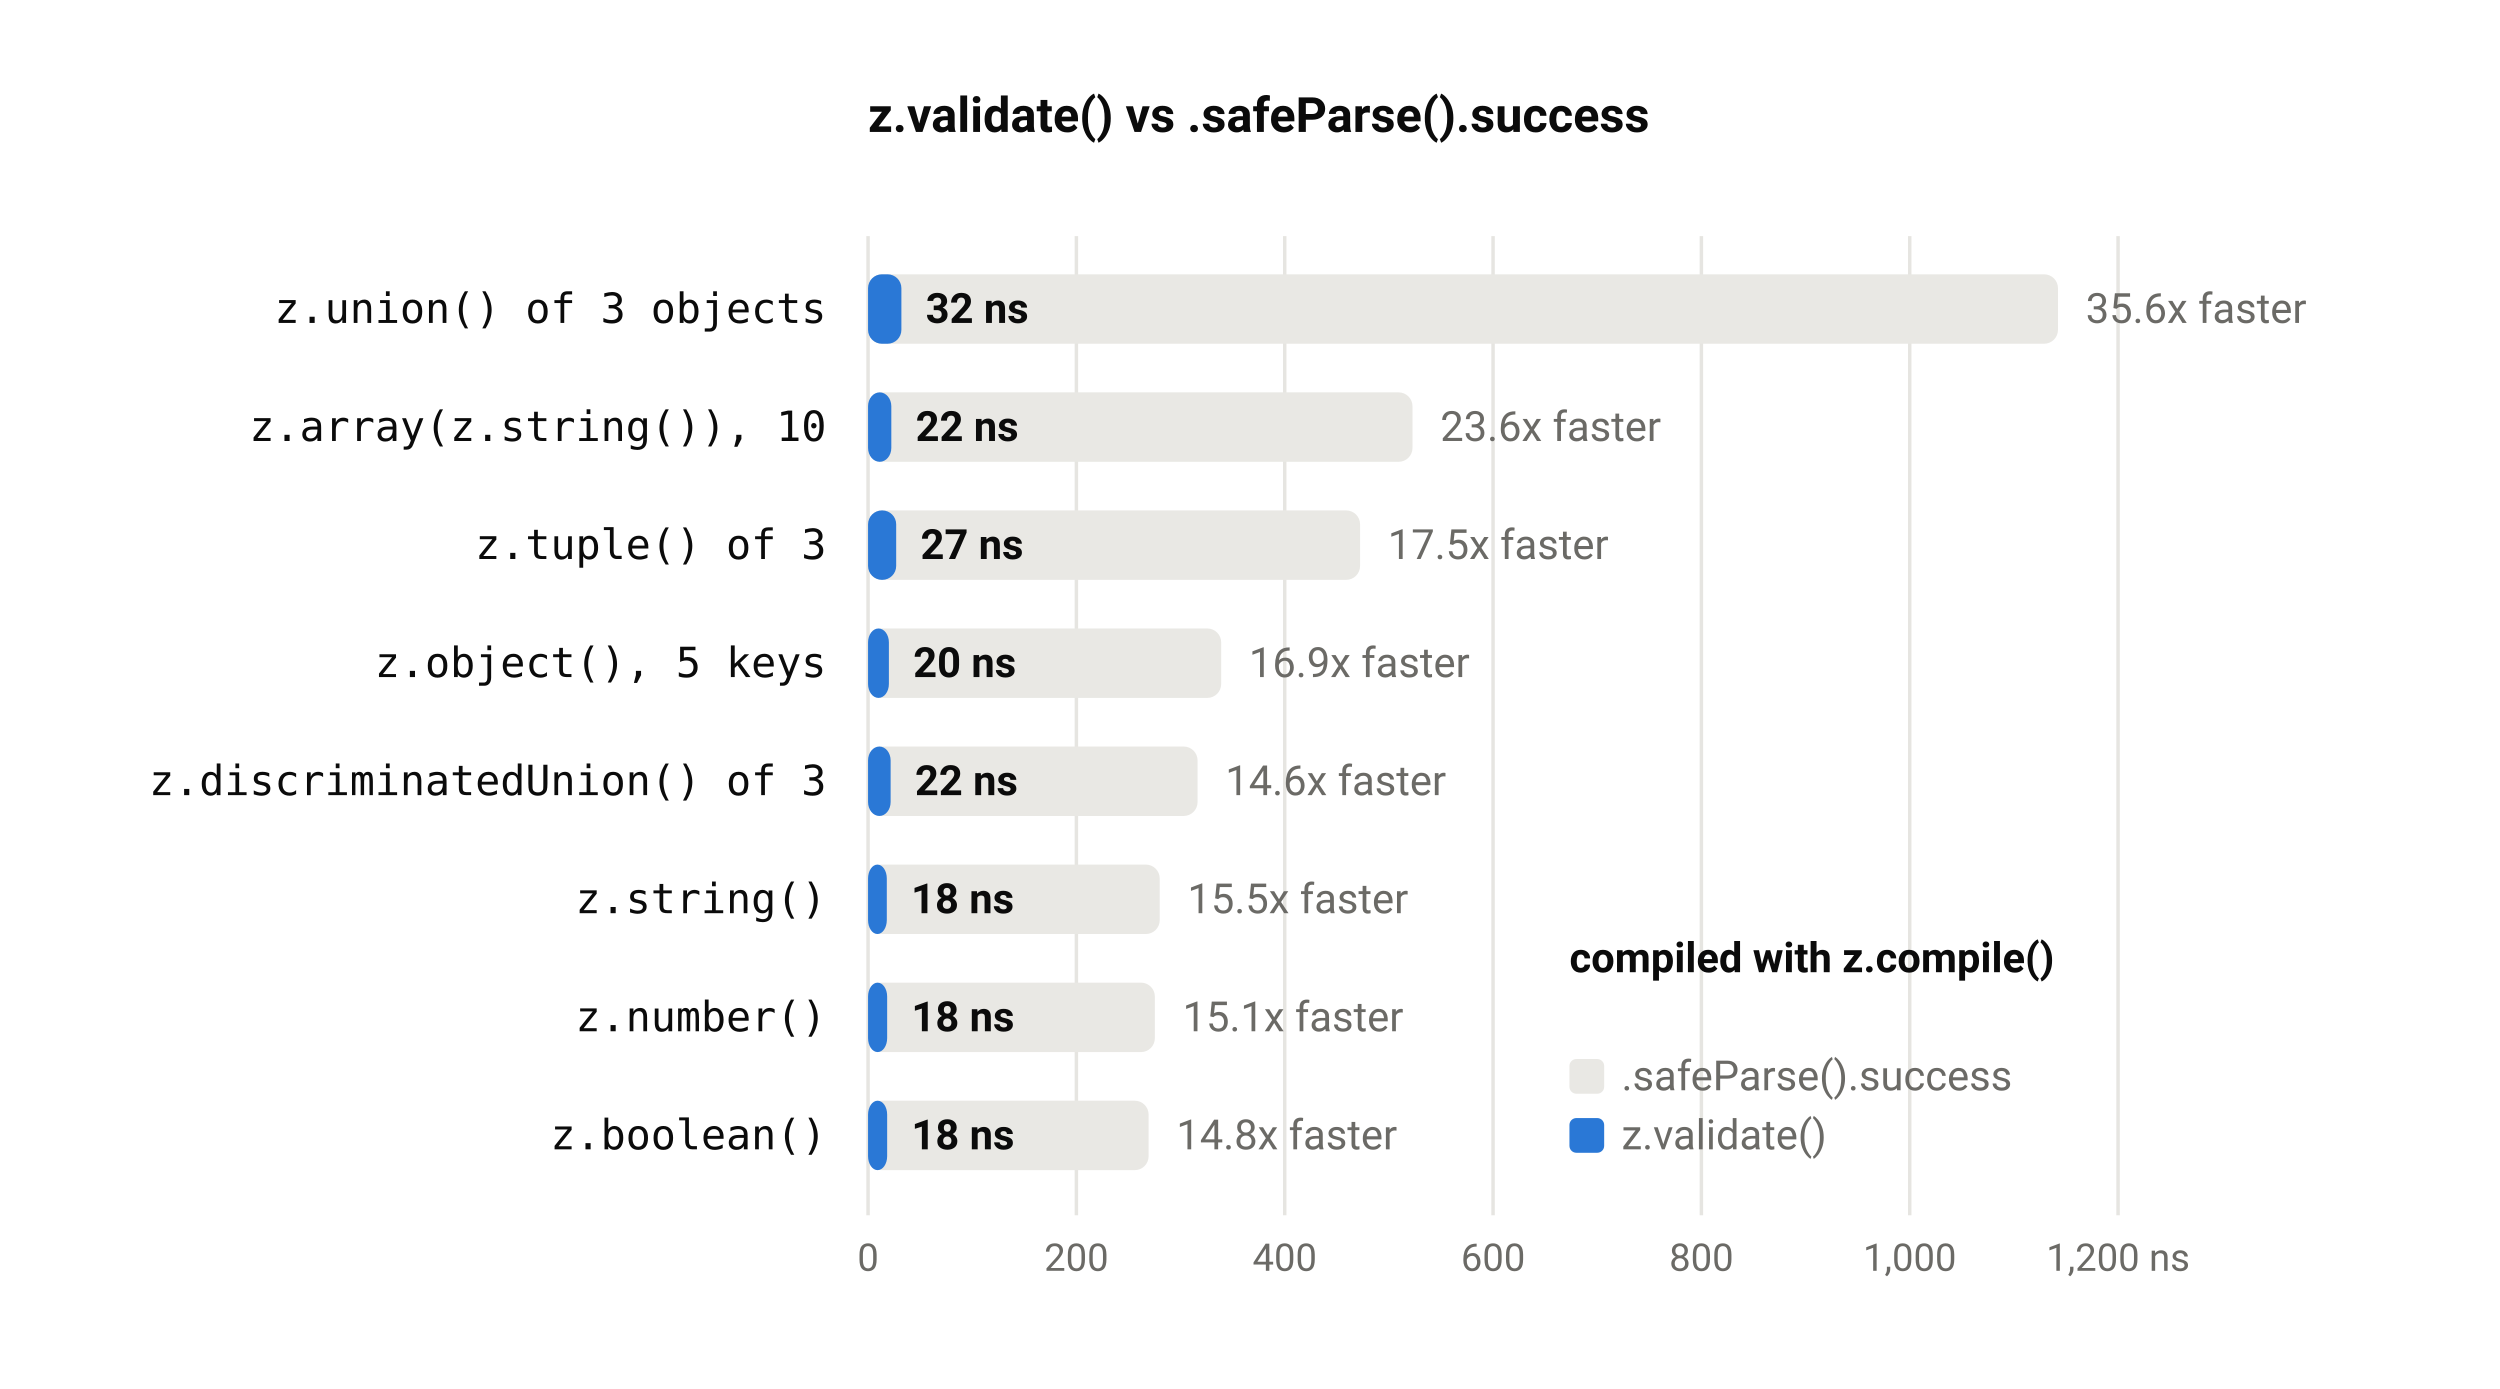
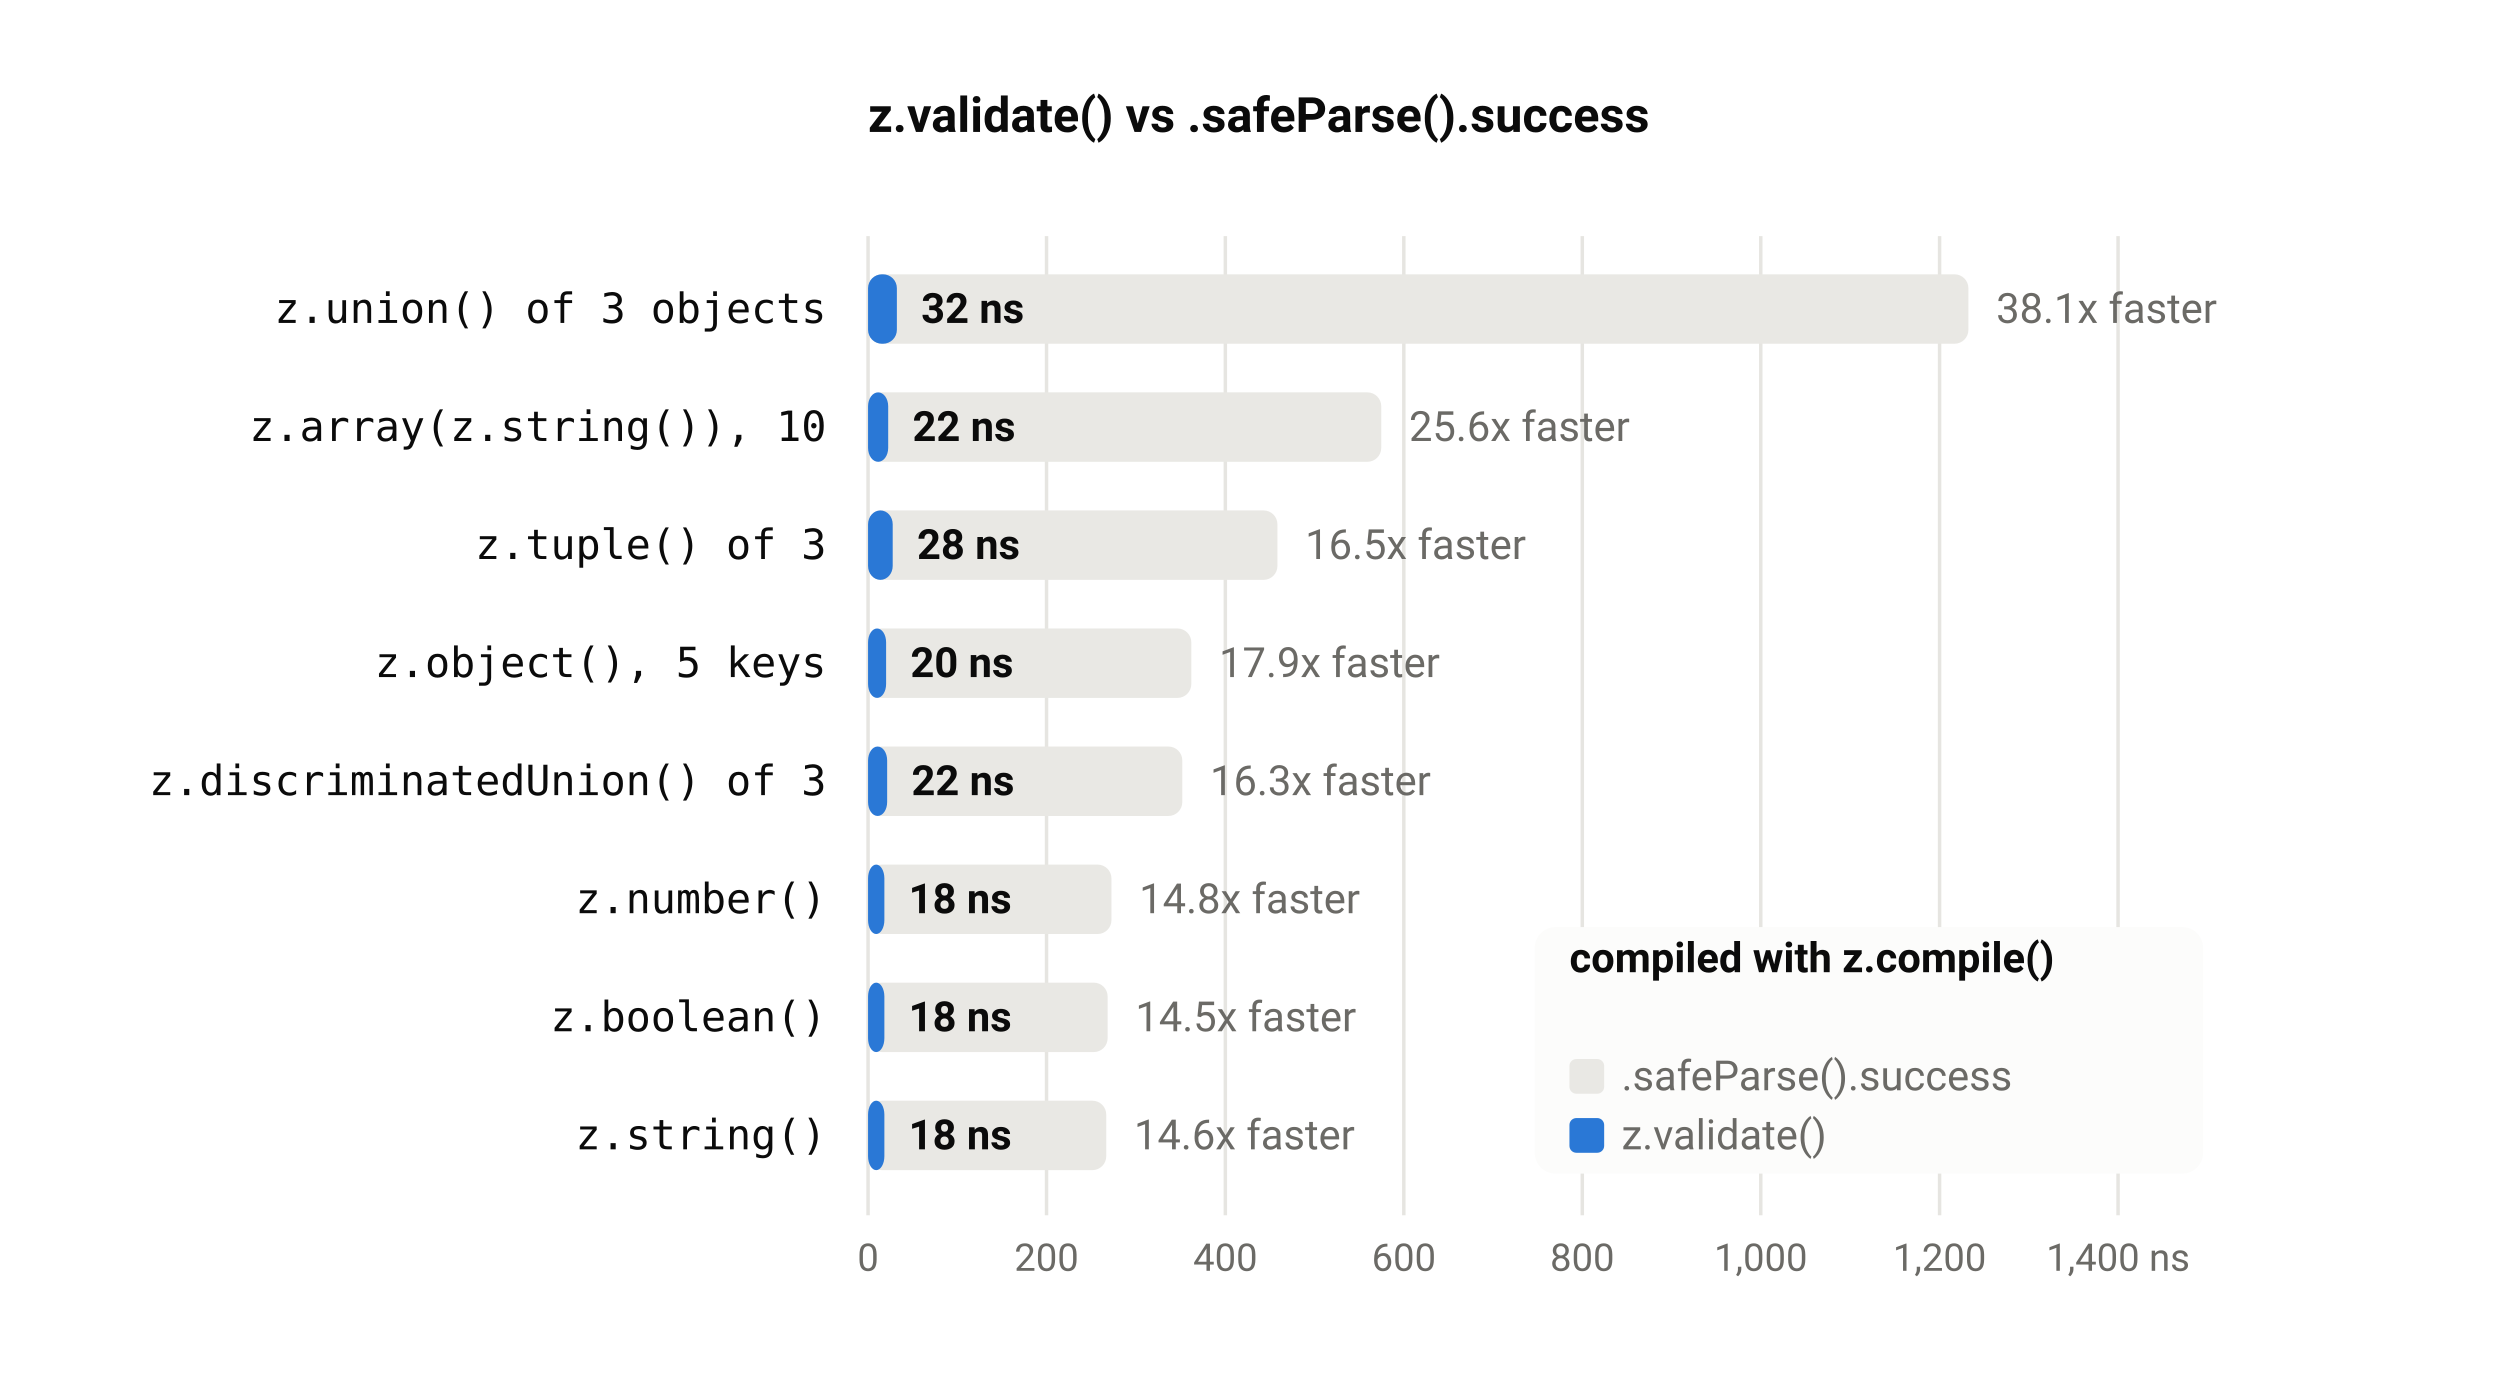
<svg xmlns="http://www.w3.org/2000/svg" width="720" height="400" viewBox="0 0 720 400" font-family="ui-sans-serif, system-ui, -apple-system, Segoe UI, Roboto, sans-serif" font-size="13">
  <text x="250" y="38" fill="#0b0b0b" font-weight="700" font-size="14">z.validate() vs .safeParse().success</text>
  <line x1="250.0" y1="68" x2="250.0" y2="350" stroke="#e6e5e1" stroke-width="1" />
  <text x="250.0" y="366" text-anchor="middle" fill="#6b6a66" font-size="11">0</text>
-   <line x1="310.0" y1="68" x2="310.0" y2="350" stroke="#e6e5e1" stroke-width="1" />
-   <text x="310.0" y="366" text-anchor="middle" fill="#6b6a66" font-size="11">200</text>
-   <line x1="370.0" y1="68" x2="370.0" y2="350" stroke="#e6e5e1" stroke-width="1" />
-   <text x="370.0" y="366" text-anchor="middle" fill="#6b6a66" font-size="11">400</text>
-   <line x1="430.0" y1="68" x2="430.0" y2="350" stroke="#e6e5e1" stroke-width="1" />
-   <text x="430.0" y="366" text-anchor="middle" fill="#6b6a66" font-size="11">600</text>
-   <line x1="490.0" y1="68" x2="490.0" y2="350" stroke="#e6e5e1" stroke-width="1" />
-   <text x="490.0" y="366" text-anchor="middle" fill="#6b6a66" font-size="11">800</text>
-   <line x1="550.0" y1="68" x2="550.0" y2="350" stroke="#e6e5e1" stroke-width="1" />
-   <text x="550.0" y="366" text-anchor="middle" fill="#6b6a66" font-size="11">1,000</text>
+   <line x1="301.4" y1="68" x2="301.4" y2="350" stroke="#e6e5e1" stroke-width="1" />
+   <text x="301.4" y="366" text-anchor="middle" fill="#6b6a66" font-size="11">200</text>
+   <line x1="352.9" y1="68" x2="352.9" y2="350" stroke="#e6e5e1" stroke-width="1" />
+   <text x="352.9" y="366" text-anchor="middle" fill="#6b6a66" font-size="11">400</text>
+   <line x1="404.3" y1="68" x2="404.3" y2="350" stroke="#e6e5e1" stroke-width="1" />
+   <text x="404.3" y="366" text-anchor="middle" fill="#6b6a66" font-size="11">600</text>
+   <line x1="455.7" y1="68" x2="455.7" y2="350" stroke="#e6e5e1" stroke-width="1" />
+   <text x="455.7" y="366" text-anchor="middle" fill="#6b6a66" font-size="11">800</text>
+   <line x1="507.1" y1="68" x2="507.1" y2="350" stroke="#e6e5e1" stroke-width="1" />
+   <text x="507.1" y="366" text-anchor="middle" fill="#6b6a66" font-size="11">1,000</text>
+   <line x1="558.6" y1="68" x2="558.6" y2="350" stroke="#e6e5e1" stroke-width="1" />
+   <text x="558.6" y="366" text-anchor="middle" fill="#6b6a66" font-size="11">1,200</text>
  <line x1="610.0" y1="68" x2="610.0" y2="350" stroke="#e6e5e1" stroke-width="1" />
-   <text x="610.0" y="366" text-anchor="middle" fill="#6b6a66" font-size="11">1,200 ns</text>
+   <text x="610.0" y="366" text-anchor="middle" fill="#6b6a66" font-size="11">1,400 ns</text>
  <text x="238" y="93" text-anchor="end" fill="#0b0b0b" font-family="ui-monospace, SFMono-Regular, Menlo, monospace" font-size="12">z.union() of 3 objects</text>
-   <rect x="250" y="79" width="342.7" height="20" rx="4" fill="#e9e8e4" />
-   <rect x="250" y="79" width="9.6" height="20" rx="4" fill="#2a78d6" />
-   <text x="266.6" y="93" fill="#0b0b0b" font-weight="700" font-size="12">32 ns</text>
-   <text x="600.7" y="93" fill="#6b6a66" font-size="12">35.6x faster</text>
+   <rect x="250" y="79" width="316.9" height="20" rx="4" fill="#e9e8e4" />
+   <rect x="250" y="79" width="8.3" height="20" rx="4" fill="#2a78d6" />
+   <text x="265.3" y="93" fill="#0b0b0b" font-weight="700" font-size="12">32 ns</text>
+   <text x="574.9" y="93" fill="#6b6a66" font-size="12">38.1x faster</text>
  <text x="238" y="127" text-anchor="end" fill="#0b0b0b" font-family="ui-monospace, SFMono-Regular, Menlo, monospace" font-size="12">z.array(z.string()), 10</text>
-   <rect x="250" y="113" width="156.8" height="20" rx="4" fill="#e9e8e4" />
-   <rect x="250" y="113" width="6.7" height="20" rx="4" fill="#2a78d6" />
-   <text x="263.7" y="127" fill="#0b0b0b" font-weight="700" font-size="12">22 ns</text>
-   <text x="414.8" y="127" fill="#6b6a66" font-size="12">23.6x faster</text>
+   <rect x="250" y="113" width="147.8" height="20" rx="4" fill="#e9e8e4" />
+   <rect x="250" y="113" width="5.8" height="20" rx="4" fill="#2a78d6" />
+   <text x="262.8" y="127" fill="#0b0b0b" font-weight="700" font-size="12">22 ns</text>
+   <text x="405.8" y="127" fill="#6b6a66" font-size="12">25.6x faster</text>
  <text x="238" y="161" text-anchor="end" fill="#0b0b0b" font-family="ui-monospace, SFMono-Regular, Menlo, monospace" font-size="12">z.tuple() of 3</text>
-   <rect x="250" y="147" width="141.7" height="20" rx="4" fill="#e9e8e4" />
-   <rect x="250" y="147" width="8.1" height="20" rx="4" fill="#2a78d6" />
-   <text x="265.1" y="161" fill="#0b0b0b" font-weight="700" font-size="12">27 ns</text>
-   <text x="399.7" y="161" fill="#6b6a66" font-size="12">17.5x faster</text>
+   <rect x="250" y="147" width="117.9" height="20" rx="4" fill="#e9e8e4" />
+   <rect x="250" y="147" width="7.1" height="20" rx="4" fill="#2a78d6" />
+   <text x="264.1" y="161" fill="#0b0b0b" font-weight="700" font-size="12">28 ns</text>
+   <text x="375.9" y="161" fill="#6b6a66" font-size="12">16.5x faster</text>
  <text x="238" y="195" text-anchor="end" fill="#0b0b0b" font-family="ui-monospace, SFMono-Regular, Menlo, monospace" font-size="12">z.object(), 5 keys</text>
-   <rect x="250" y="181" width="101.7" height="20" rx="4" fill="#e9e8e4" />
-   <rect x="250" y="181" width="6.0" height="20" rx="4" fill="#2a78d6" />
-   <text x="263.0" y="195" fill="#0b0b0b" font-weight="700" font-size="12">20 ns</text>
-   <text x="359.7" y="195" fill="#6b6a66" font-size="12">16.9x faster</text>
+   <rect x="250" y="181" width="93.1" height="20" rx="4" fill="#e9e8e4" />
+   <rect x="250" y="181" width="5.2" height="20" rx="4" fill="#2a78d6" />
+   <text x="262.2" y="195" fill="#0b0b0b" font-weight="700" font-size="12">20 ns</text>
+   <text x="351.1" y="195" fill="#6b6a66" font-size="12">17.9x faster</text>
  <text x="238" y="229" text-anchor="end" fill="#0b0b0b" font-family="ui-monospace, SFMono-Regular, Menlo, monospace" font-size="12">z.discriminatedUnion() of 3</text>
-   <rect x="250" y="215" width="94.9" height="20" rx="4" fill="#e9e8e4" />
-   <rect x="250" y="215" width="6.5" height="20" rx="4" fill="#2a78d6" />
-   <text x="263.5" y="229" fill="#0b0b0b" font-weight="700" font-size="12">22 ns</text>
-   <text x="352.9" y="229" fill="#6b6a66" font-size="12">14.6x faster</text>
-   <text x="238" y="263" text-anchor="end" fill="#0b0b0b" font-family="ui-monospace, SFMono-Regular, Menlo, monospace" font-size="12">z.string()</text>
-   <rect x="250" y="249" width="84.0" height="20" rx="4" fill="#e9e8e4" />
-   <rect x="250" y="249" width="5.4" height="20" rx="4" fill="#2a78d6" />
-   <text x="262.4" y="263" fill="#0b0b0b" font-weight="700" font-size="12">18 ns</text>
-   <text x="342.0" y="263" fill="#6b6a66" font-size="12">15.5x faster</text>
-   <text x="238" y="297" text-anchor="end" fill="#0b0b0b" font-family="ui-monospace, SFMono-Regular, Menlo, monospace" font-size="12">z.number()</text>
-   <rect x="250" y="283" width="82.6" height="20" rx="4" fill="#e9e8e4" />
-   <rect x="250" y="283" width="5.5" height="20" rx="4" fill="#2a78d6" />
-   <text x="262.5" y="297" fill="#0b0b0b" font-weight="700" font-size="12">18 ns</text>
-   <text x="340.6" y="297" fill="#6b6a66" font-size="12">15.1x faster</text>
-   <text x="238" y="331" text-anchor="end" fill="#0b0b0b" font-family="ui-monospace, SFMono-Regular, Menlo, monospace" font-size="12">z.boolean()</text>
-   <rect x="250" y="317" width="80.8" height="20" rx="4" fill="#e9e8e4" />
-   <rect x="250" y="317" width="5.5" height="20" rx="4" fill="#2a78d6" />
-   <text x="262.5" y="331" fill="#0b0b0b" font-weight="700" font-size="12">18 ns</text>
-   <text x="338.8" y="331" fill="#6b6a66" font-size="12">14.8x faster</text>
+   <rect x="250" y="215" width="90.5" height="20" rx="4" fill="#e9e8e4" />
+   <rect x="250" y="215" width="5.5" height="20" rx="4" fill="#2a78d6" />
+   <text x="262.5" y="229" fill="#0b0b0b" font-weight="700" font-size="12">22 ns</text>
+   <text x="348.5" y="229" fill="#6b6a66" font-size="12">16.3x faster</text>
+   <text x="238" y="263" text-anchor="end" fill="#0b0b0b" font-family="ui-monospace, SFMono-Regular, Menlo, monospace" font-size="12">z.number()</text>
+   <rect x="250" y="249" width="70.1" height="20" rx="4" fill="#e9e8e4" />
+   <rect x="250" y="249" width="4.7" height="20" rx="4" fill="#2a78d6" />
+   <text x="261.7" y="263" fill="#0b0b0b" font-weight="700" font-size="12">18 ns</text>
+   <text x="328.1" y="263" fill="#6b6a66" font-size="12">14.8x faster</text>
+   <text x="238" y="297" text-anchor="end" fill="#0b0b0b" font-family="ui-monospace, SFMono-Regular, Menlo, monospace" font-size="12">z.boolean()</text>
+   <rect x="250" y="283" width="69.0" height="20" rx="4" fill="#e9e8e4" />
+   <rect x="250" y="283" width="4.7" height="20" rx="4" fill="#2a78d6" />
+   <text x="261.7" y="297" fill="#0b0b0b" font-weight="700" font-size="12">18 ns</text>
+   <text x="327.0" y="297" fill="#6b6a66" font-size="12">14.5x faster</text>
+   <text x="238" y="331" text-anchor="end" fill="#0b0b0b" font-family="ui-monospace, SFMono-Regular, Menlo, monospace" font-size="12">z.string()</text>
+   <rect x="250" y="317" width="68.6" height="20" rx="4" fill="#e9e8e4" />
+   <rect x="250" y="317" width="4.7" height="20" rx="4" fill="#2a78d6" />
+   <text x="261.7" y="331" fill="#0b0b0b" font-weight="700" font-size="12">18 ns</text>
+   <text x="326.6" y="331" fill="#6b6a66" font-size="12">14.6x faster</text>
+   <rect x="442" y="267.0" width="192.5" height="71.0" rx="6" fill="#fcfcfb" />
  <text x="452" y="280" fill="#0b0b0b" font-weight="600" font-size="12">compiled with z.compile()</text>
  <rect x="452" y="305" width="10" height="10" rx="2" fill="#e9e8e4" />
  <text x="467" y="314" fill="#6b6a66" font-size="12">.safeParse().success</text>
  <rect x="452" y="322" width="10" height="10" rx="2" fill="#2a78d6" />
  <text x="467" y="331" fill="#6b6a66" font-size="12">z.validate()</text>
</svg>
